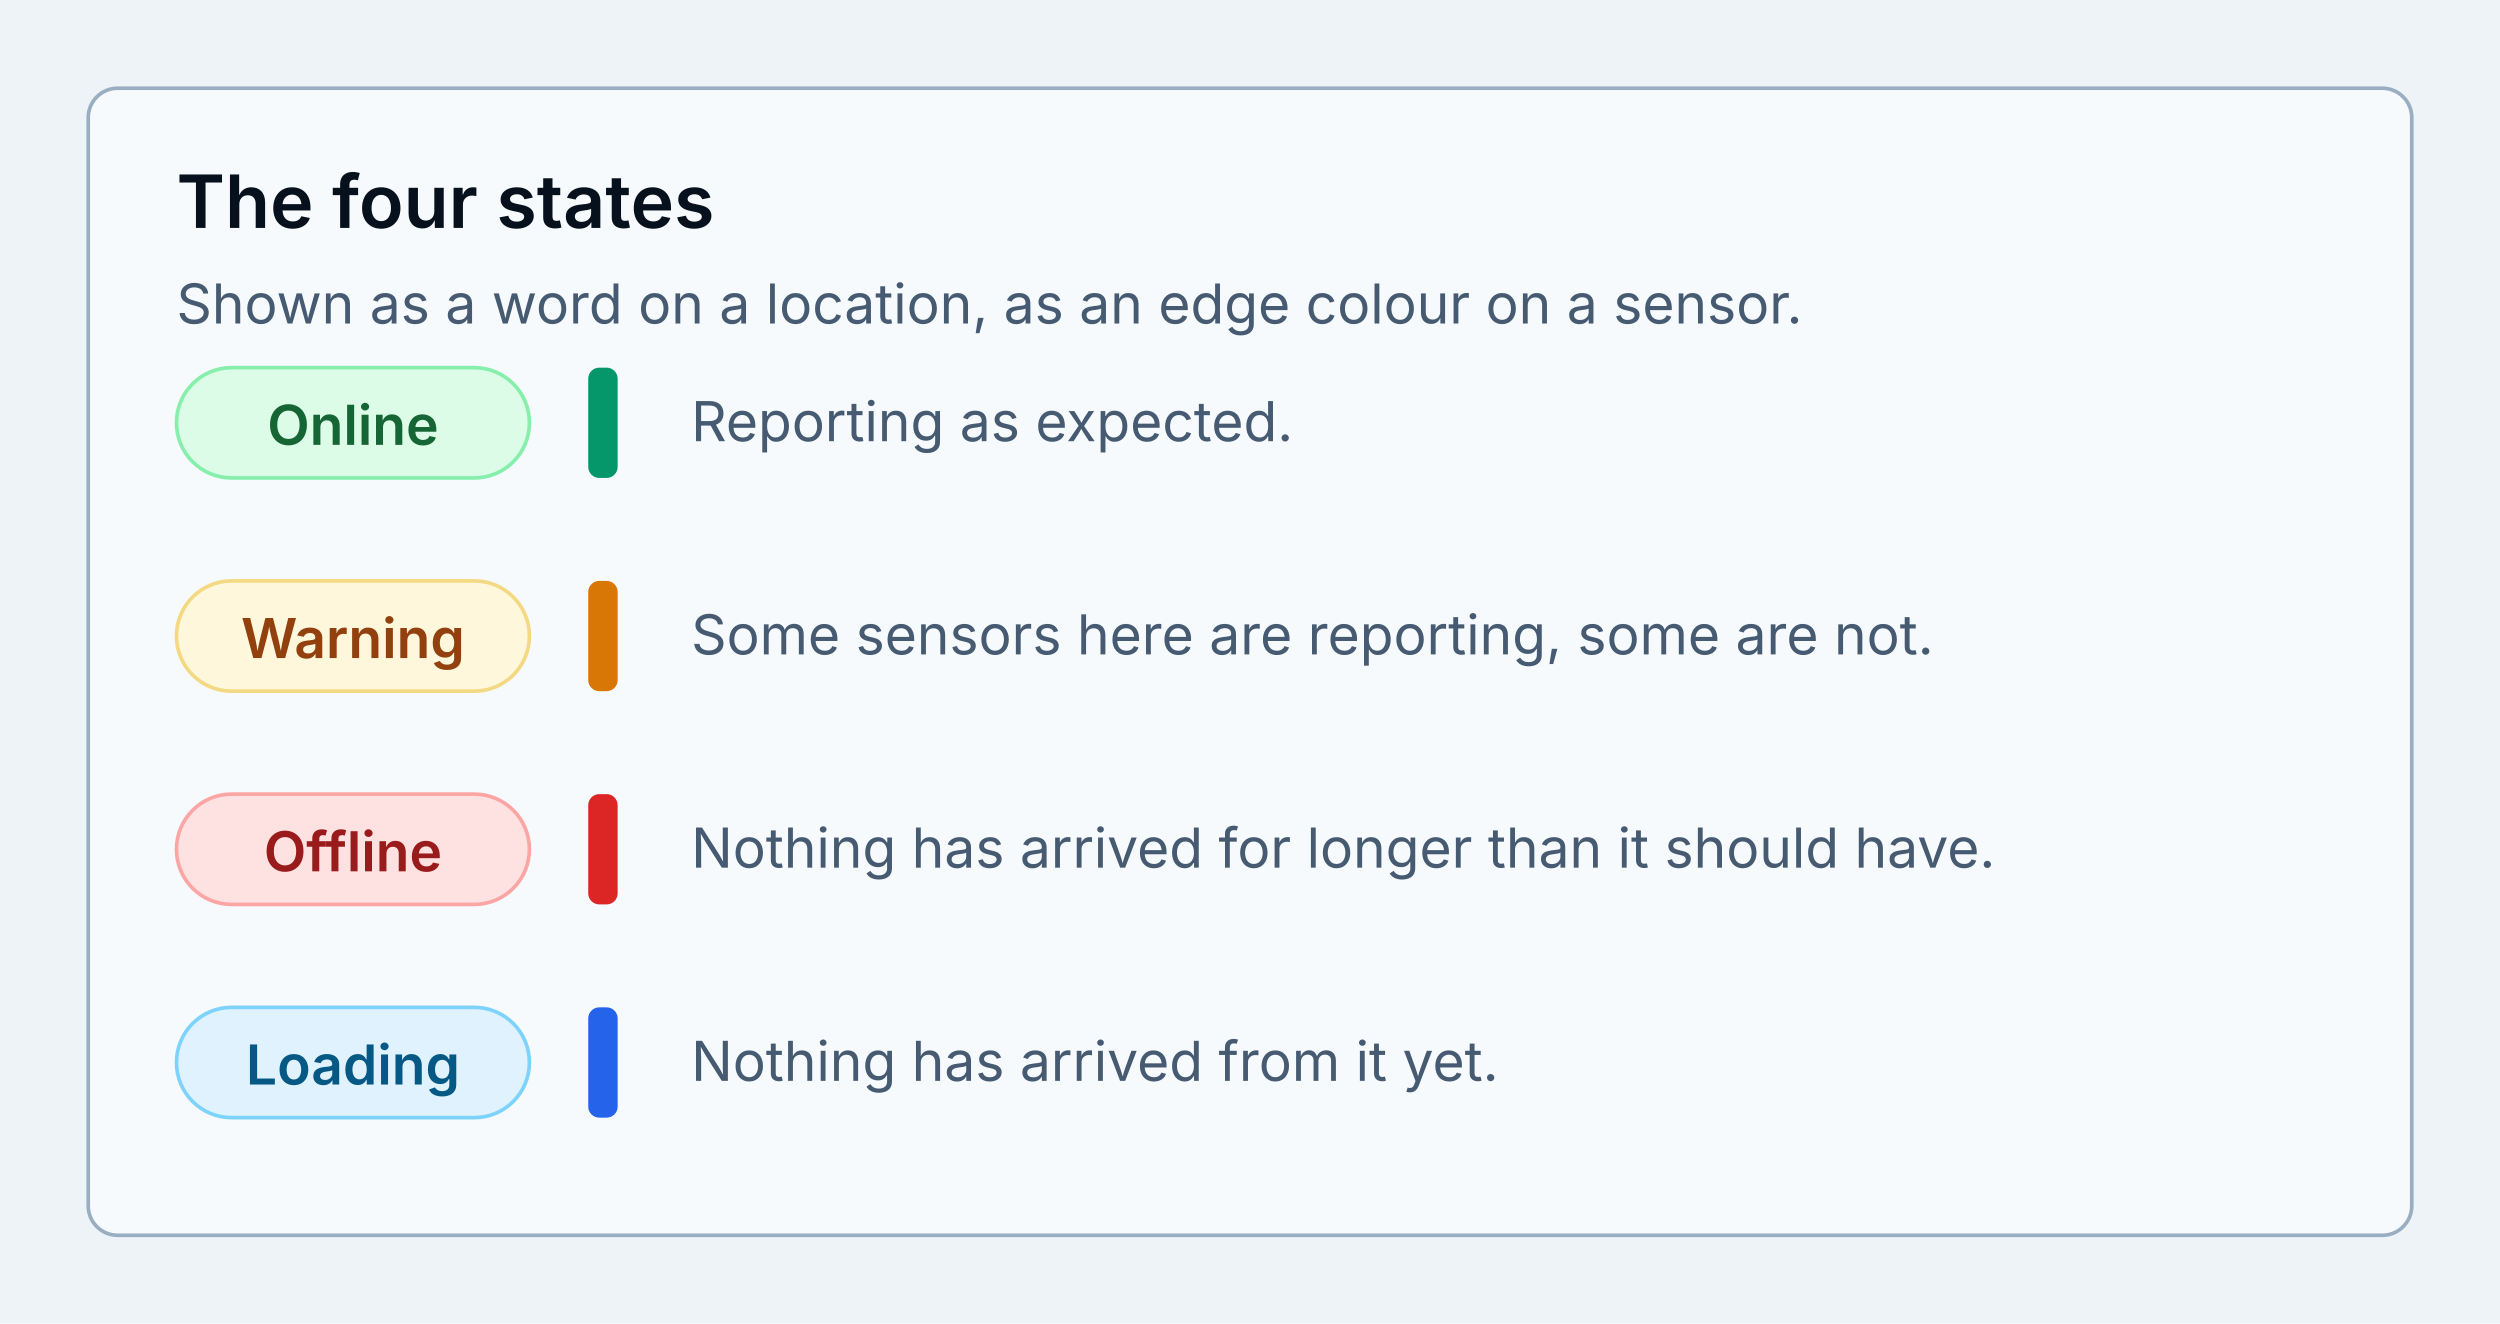
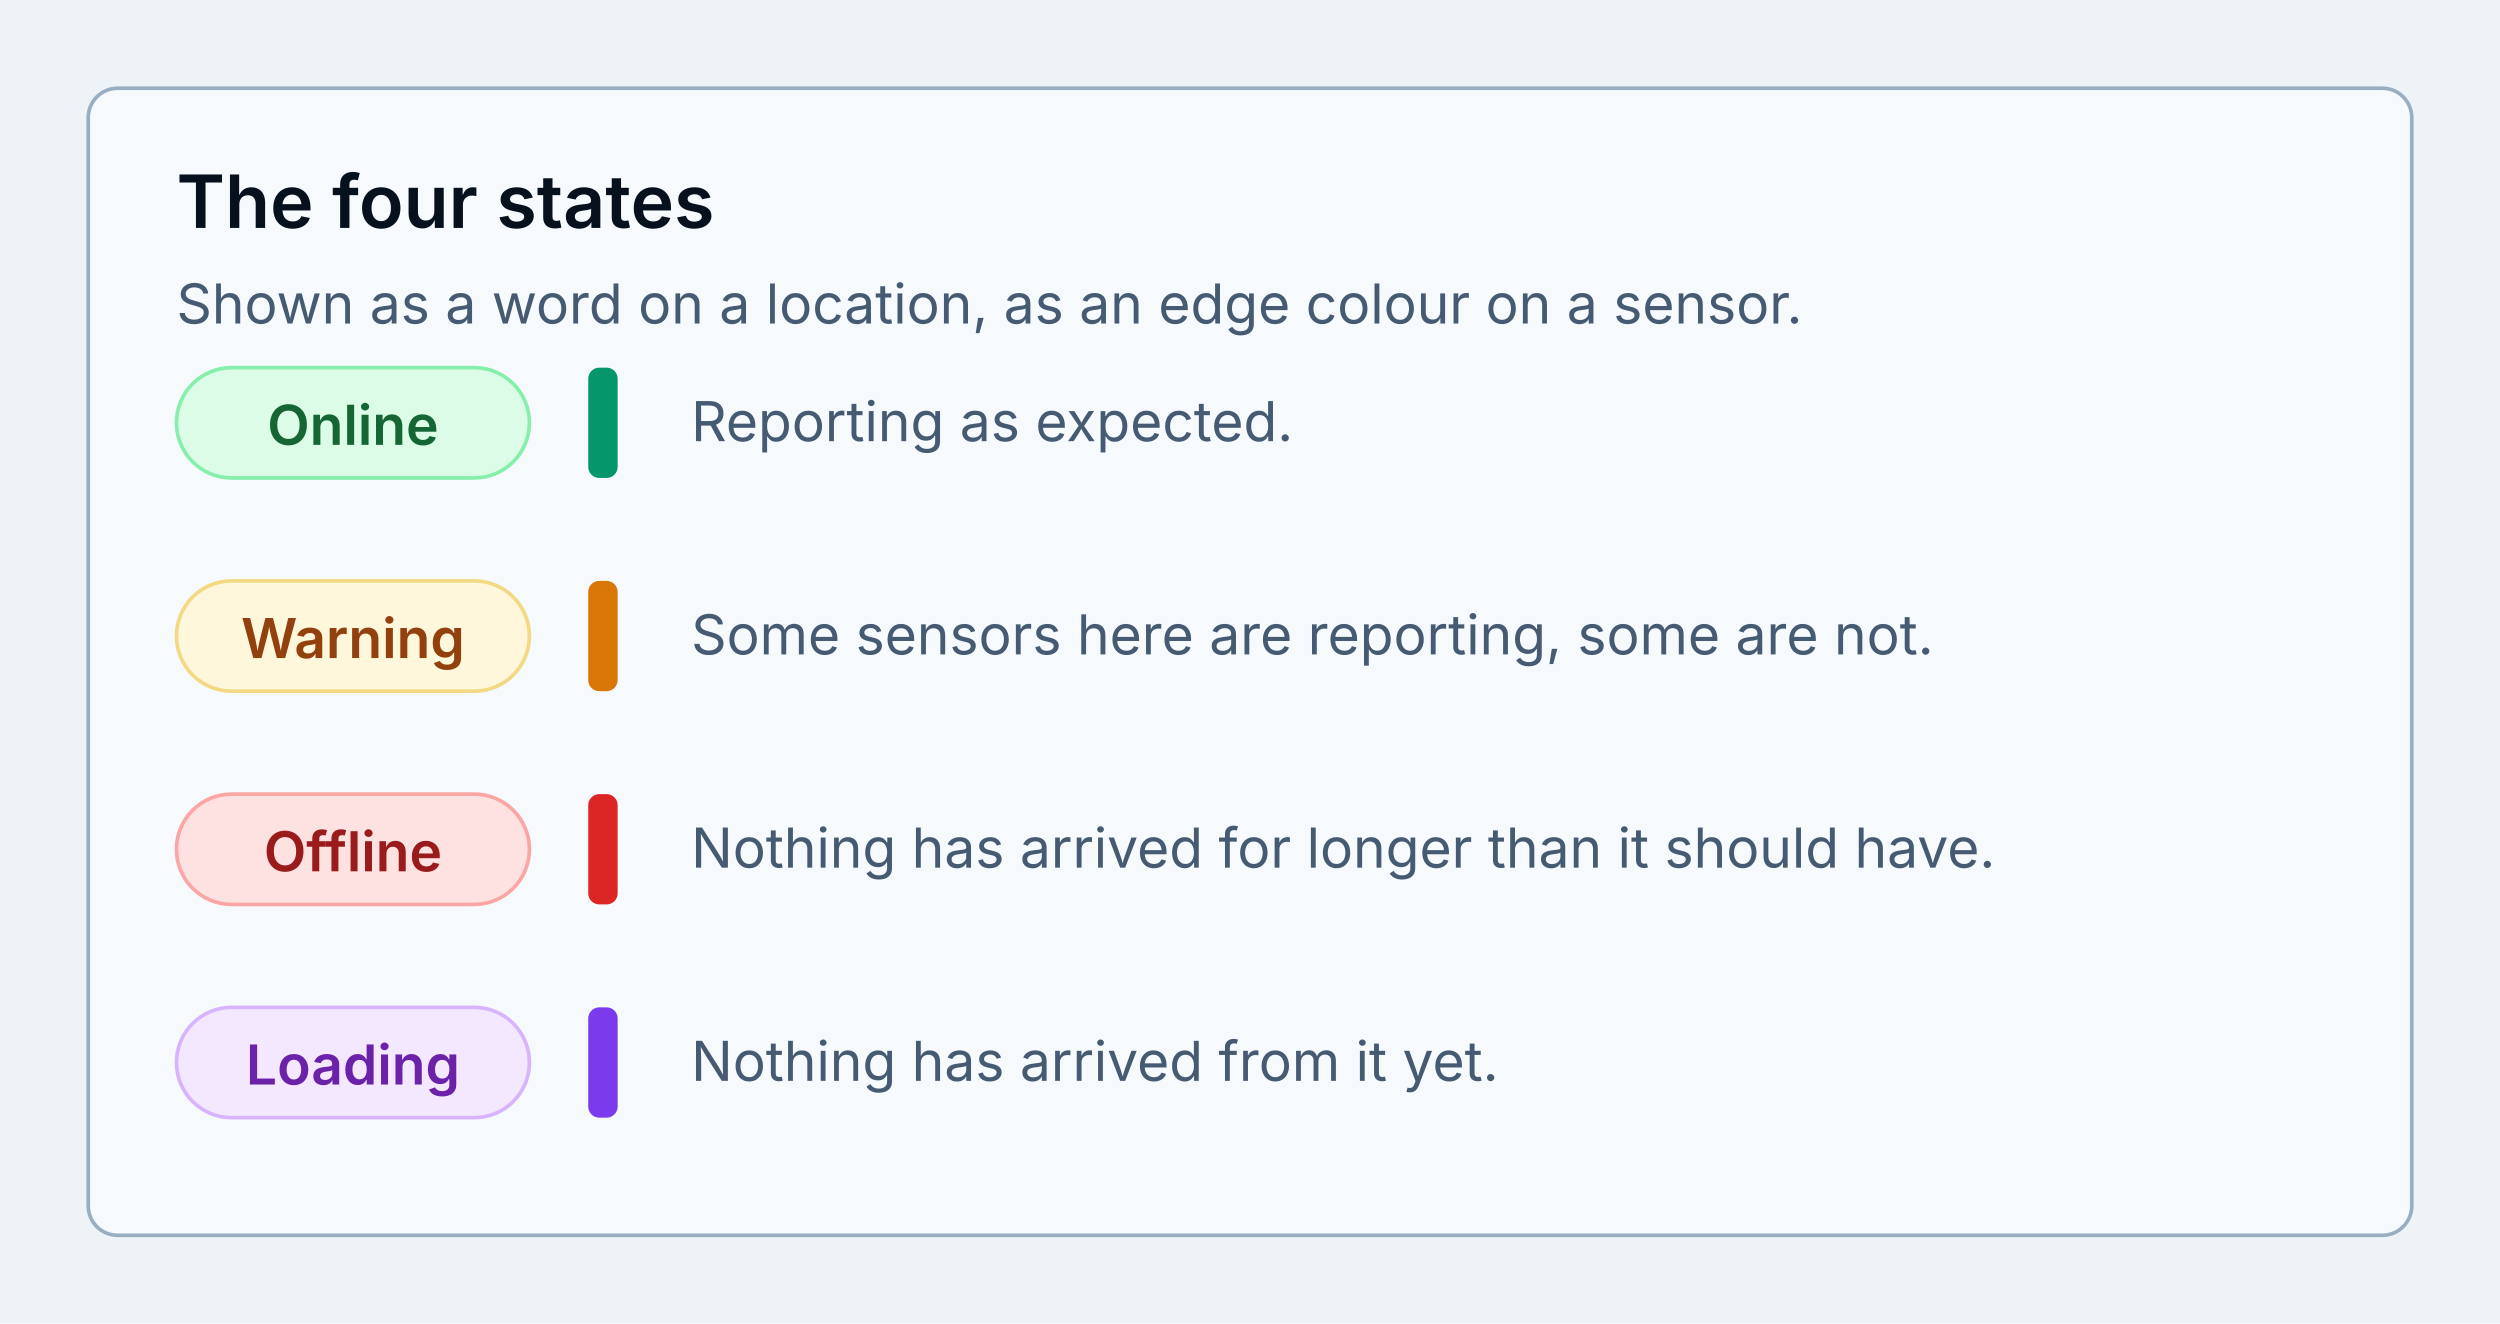
<svg xmlns="http://www.w3.org/2000/svg" viewBox="0 0 680 360" width="680" height="360" role="img" aria-label="The four states: Online green, Warning amber, Offline red and Loading blue, each shown as a word and as an edge colour">
  <defs>
    <linearGradient id="primary" x1="0" y1="0" x2="0" y2="1">
      <stop offset="0" stop-color="#40546b" />
      <stop offset="1" stop-color="#2d3d4f" />
    </linearGradient>
    <linearGradient id="secondary" x1="0" y1="0" x2="0" y2="1">
      <stop offset="0" stop-color="#f8fbfd" />
      <stop offset="1" stop-color="#edf3f8" />
    </linearGradient>
  </defs>
  <rect width="680" height="360" fill="#eef3f8" />
  <rect x="24" y="24" width="632" height="312" rx="8" fill="#f7fafc" stroke="#99aec1" />
  <text x="48" y="62" font-family="Inter, 'Inter Variable', system-ui, -apple-system, 'Noto Sans JP', sans-serif" font-size="20" font-weight="600" fill="#07111d" text-anchor="start">The four states</text>
  <text x="48" y="88" font-family="Inter, 'Inter Variable', system-ui, -apple-system, 'Noto Sans JP', sans-serif" font-size="15" font-weight="400" fill="#465b72" text-anchor="start">Shown as a word on a location, as an edge colour on a sensor.</text>
  <rect x="48" y="100" width="96" height="30" rx="15" fill="#dcfce7" stroke="#86efac" />
  <text x="96" y="121" font-family="Inter, 'Inter Variable', system-ui, -apple-system, 'Noto Sans JP', sans-serif" font-size="15" font-weight="600" fill="#166534" text-anchor="middle">Online</text>
  <rect x="160" y="100" width="8" height="30" rx="3" fill="#059669" />
  <text x="188" y="120" font-family="Inter, 'Inter Variable', system-ui, -apple-system, 'Noto Sans JP', sans-serif" font-size="15" font-weight="400" fill="#465b72" text-anchor="start">Reporting as expected.</text>
  <rect x="48" y="158" width="96" height="30" rx="15" fill="#fff7db" stroke="#f3d983" />
  <text x="96" y="179" font-family="Inter, 'Inter Variable', system-ui, -apple-system, 'Noto Sans JP', sans-serif" font-size="15" font-weight="600" fill="#92400e" text-anchor="middle">Warning</text>
  <rect x="160" y="158" width="8" height="30" rx="3" fill="#d97706" />
  <text x="188" y="178" font-family="Inter, 'Inter Variable', system-ui, -apple-system, 'Noto Sans JP', sans-serif" font-size="15" font-weight="400" fill="#465b72" text-anchor="start">Some sensors here are reporting, some are not.</text>
  <rect x="48" y="216" width="96" height="30" rx="15" fill="#fee2e2" stroke="#fca5a5" />
  <text x="96" y="237" font-family="Inter, 'Inter Variable', system-ui, -apple-system, 'Noto Sans JP', sans-serif" font-size="15" font-weight="600" fill="#991b1b" text-anchor="middle">Offline</text>
  <rect x="160" y="216" width="8" height="30" rx="3" fill="#dc2626" />
  <text x="188" y="236" font-family="Inter, 'Inter Variable', system-ui, -apple-system, 'Noto Sans JP', sans-serif" font-size="15" font-weight="400" fill="#465b72" text-anchor="start">Nothing has arrived for longer than it should have.</text>
-   <rect x="48" y="274" width="96" height="30" rx="15" fill="#e0f2fe" stroke="#7dd3fc" />
-   <text x="96" y="295" font-family="Inter, 'Inter Variable', system-ui, -apple-system, 'Noto Sans JP', sans-serif" font-size="15" font-weight="600" fill="#075985" text-anchor="middle">Loading</text>
-   <rect x="160" y="274" width="8" height="30" rx="3" fill="#2563eb" />
+   <rect x="48" y="274" width="96" height="30" rx="15" fill="#f3e8ff" stroke="#d8b4fe" />
+   <text x="96" y="295" font-family="Inter, 'Inter Variable', system-ui, -apple-system, 'Noto Sans JP', sans-serif" font-size="15" font-weight="600" fill="#6b21a8" text-anchor="middle">Loading</text>
+   <rect x="160" y="274" width="8" height="30" rx="3" fill="#7c3aed" />
  <text x="188" y="294" font-family="Inter, 'Inter Variable', system-ui, -apple-system, 'Noto Sans JP', sans-serif" font-size="15" font-weight="400" fill="#465b72" text-anchor="start">Nothing has arrived from it yet.</text>
</svg>
